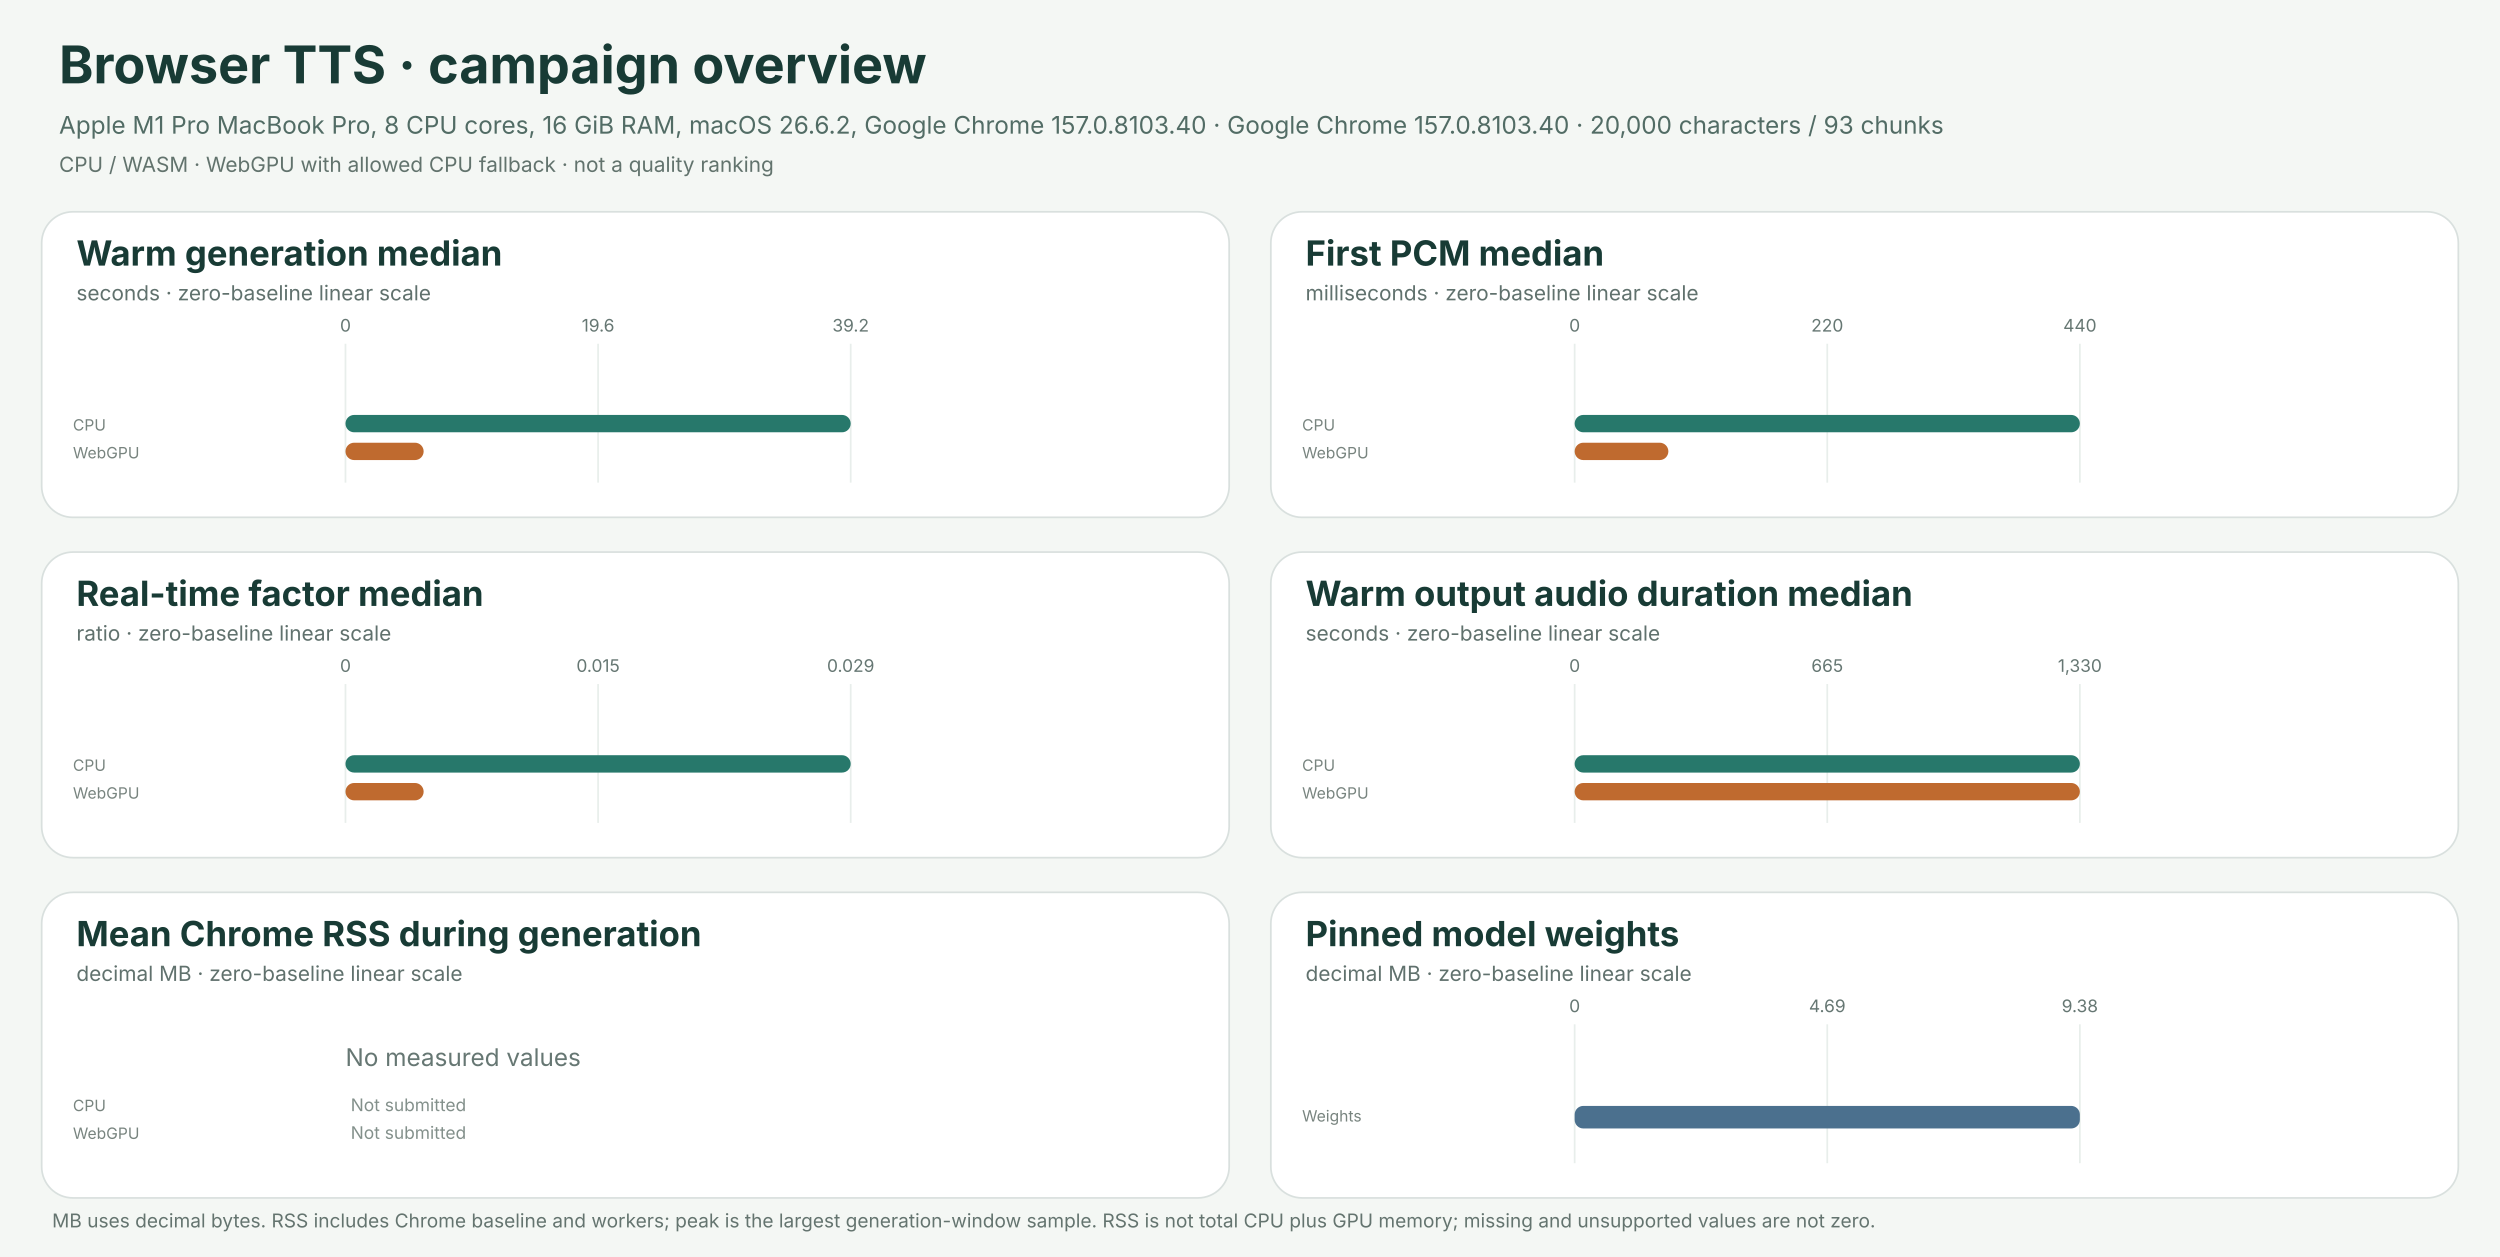
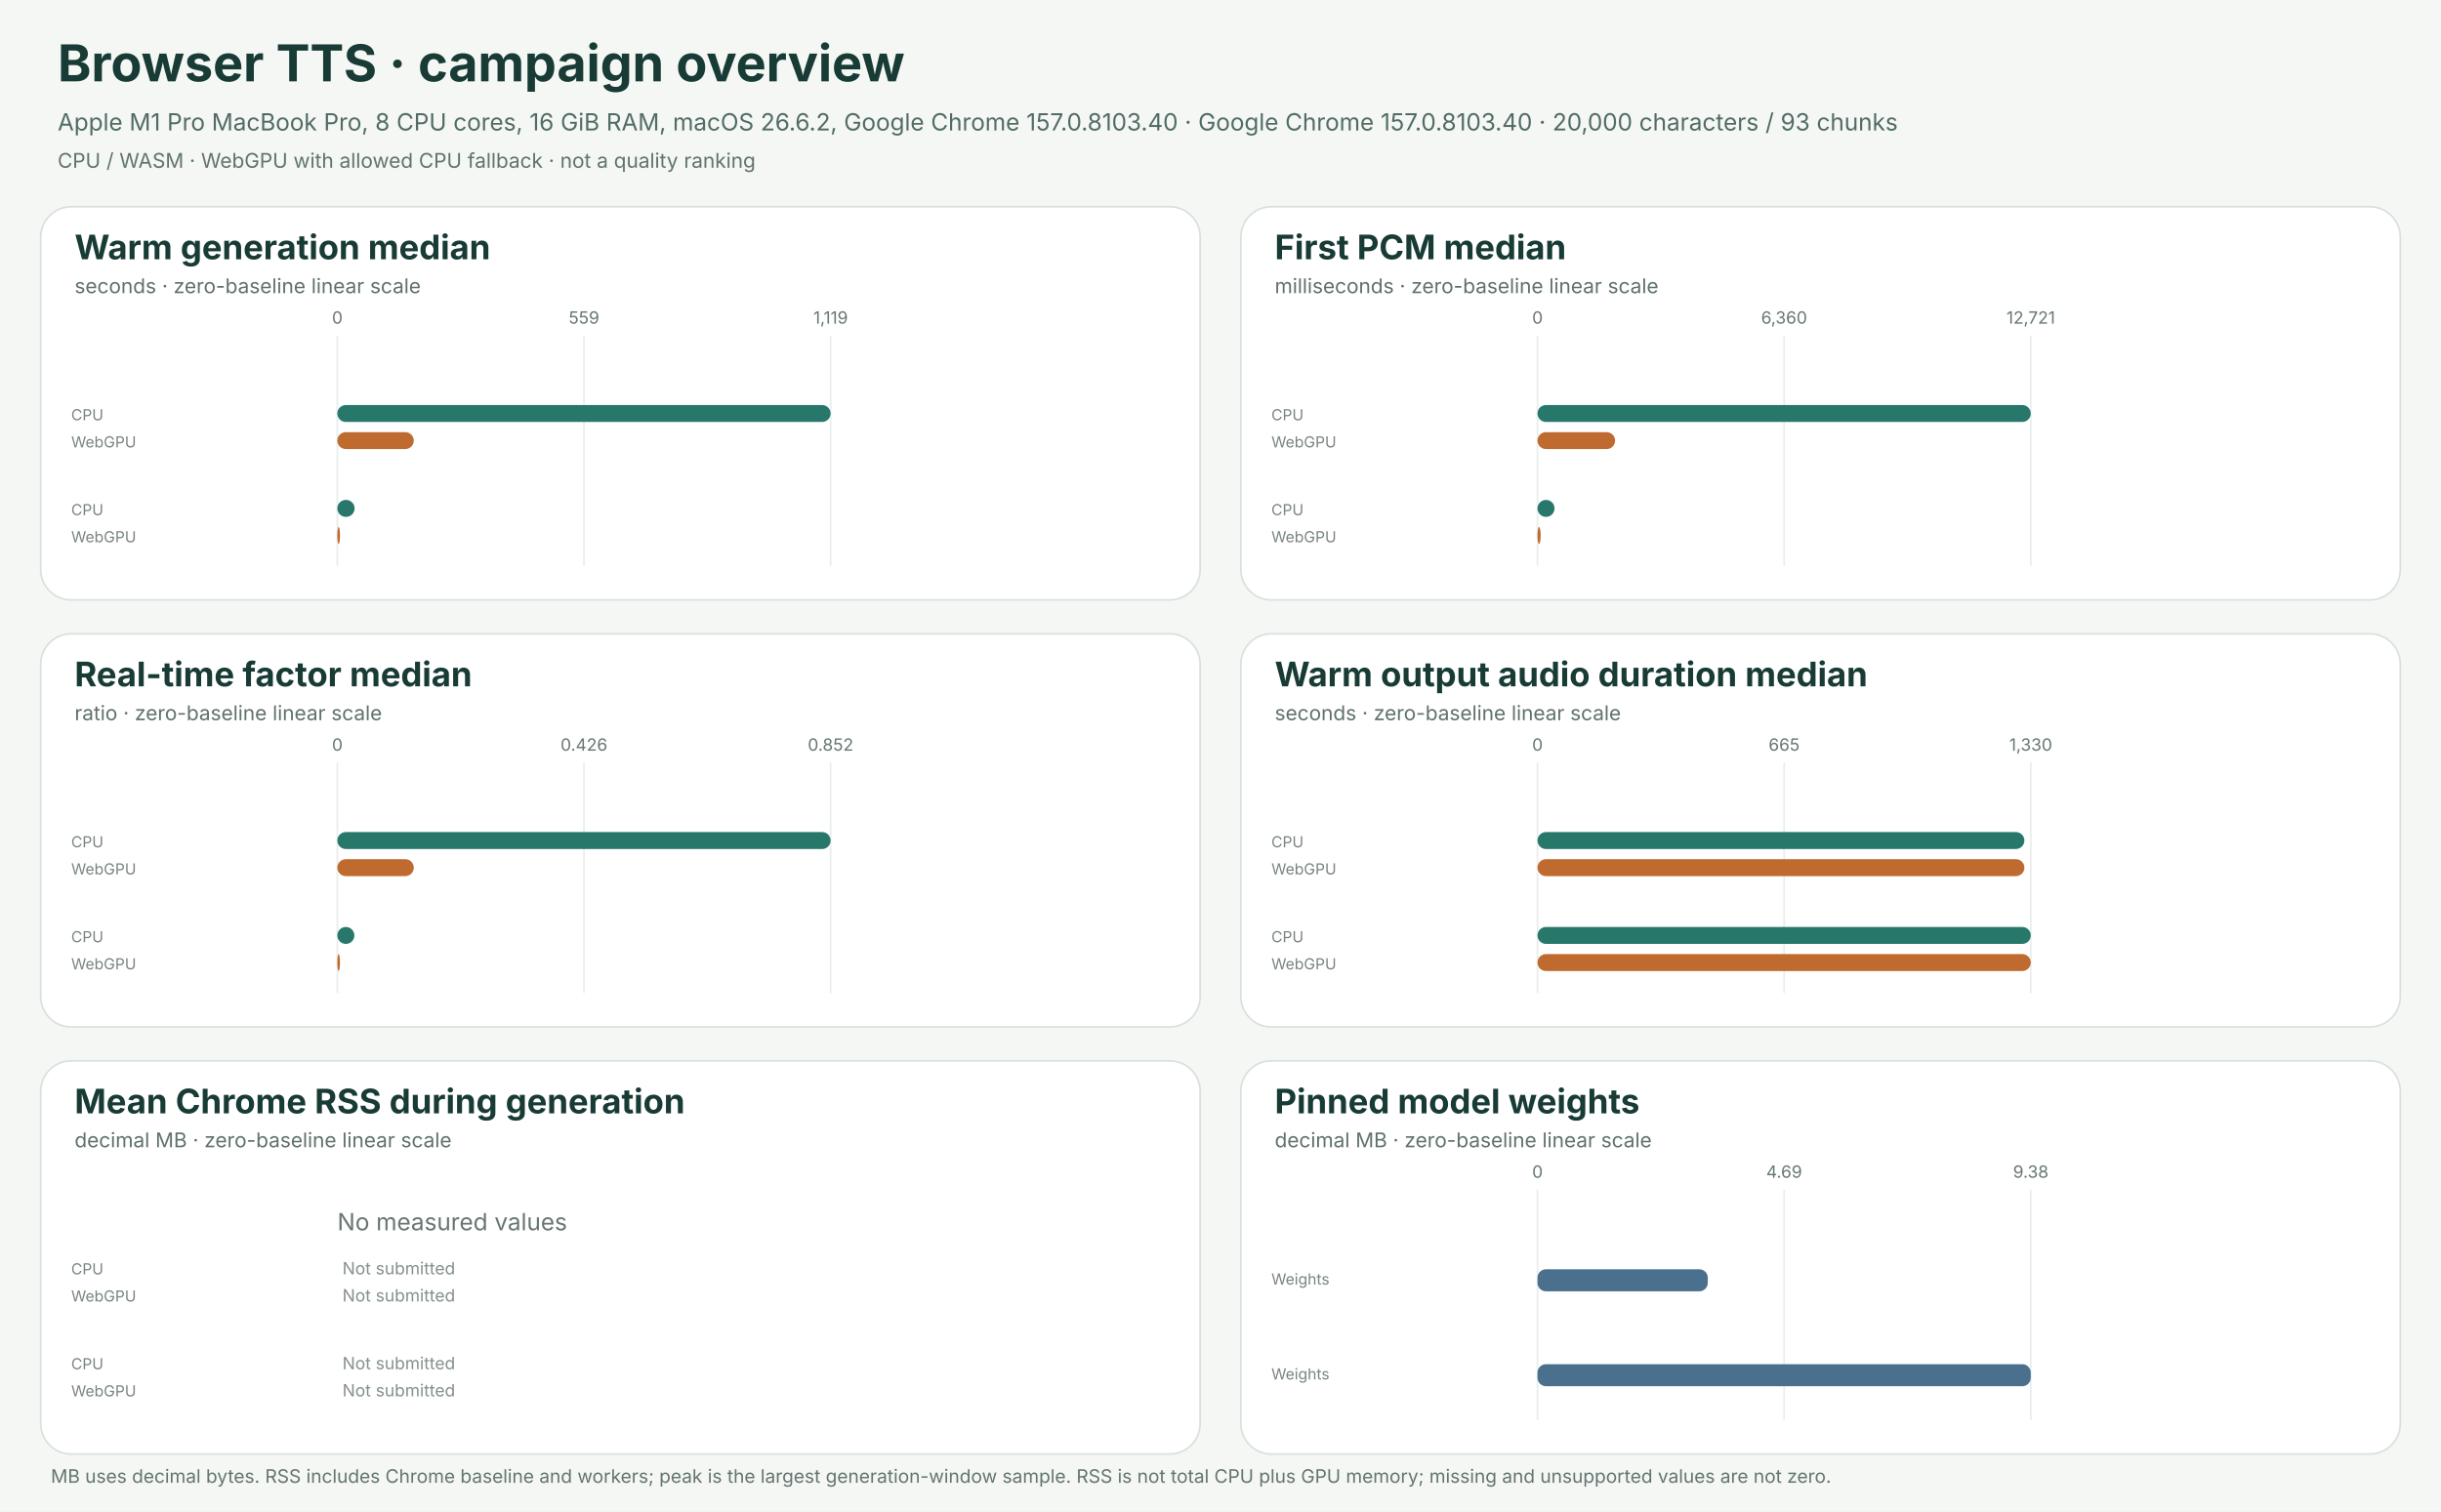
- <svg xmlns="http://www.w3.org/2000/svg" width="1440" height="724" viewBox="0 0 1440 724" role="img" aria-labelledby="campaign-title campaign-desc">
+ <svg xmlns="http://www.w3.org/2000/svg" width="1440" height="892" viewBox="0 0 1440 892" role="img" aria-labelledby="campaign-title campaign-desc">
  <rect width="100%" height="100%" fill="#f4f7f4" />
  <g font-family="system-ui,-apple-system,BlinkMacSystemFont,Segoe UI,sans-serif" fill="#183b35">
    <text x="34" y="48" font-size="30" font-weight="750">Browser TTS · campaign overview</text>
    <text x="34" y="77" font-size="14" fill="#526c65">Apple M1 Pro MacBook Pro, 8 CPU cores, 16 GiB RAM, macOS 26.6.2, Google Chrome 157.0.8103.40 · Google Chrome 157.0.8103.40 · 20,000 characters / 93 chunks</text>
    <text x="34" y="99" font-size="12" fill="#62736d">CPU / WASM · WebGPU with allowed CPU fallback · not a quality ranking</text>
    <g>
-       <rect x="24" y="122" width="684" height="176" rx="18" fill="#ffffff" stroke="#d9e0de" />
+       <rect x="24" y="122" width="684" height="232" rx="18" fill="#ffffff" stroke="#d9e0de" />
      <text x="44" y="153" font-size="20" font-weight="700" fill="#183b35">Warm generation median</text>
      <text x="44" y="173" font-size="12" fill="#60716d">seconds · zero-baseline linear scale</text>
-       <path d="M199 198V278" stroke="#e8eeeb" />
+       <path d="M199 198V334" stroke="#e8eeeb" />
      <text x="199" y="191" text-anchor="middle" font-size="10" fill="#667773">0</text>
-       <path d="M344.5 198V278" stroke="#e8eeeb" />
-       <text x="344.5" y="191" text-anchor="middle" font-size="10" fill="#667773">19.6</text>
-       <path d="M490 198V278" stroke="#e8eeeb" />
-       <text x="490" y="191" text-anchor="middle" font-size="10" fill="#667773">39.2</text>
+       <path d="M344.5 198V334" stroke="#e8eeeb" />
+       <text x="344.5" y="191" text-anchor="middle" font-size="10" fill="#667773">559</text>
+       <path d="M490 198V334" stroke="#e8eeeb" />
+       <text x="490" y="191" text-anchor="middle" font-size="10" fill="#667773">1,119</text>
      <text x="42" y="232" font-size="12" font-weight="600" fill="#243f39" />
      <text x="42" y="248" font-size="9" fill="#78847f">CPU</text>
      <rect x="199" y="239" width="291.00" height="10" rx="5" fill="#27786b" />
      <text x="498" y="248" font-size="10" fill="#263d37" />
      <text x="42" y="264" font-size="9" fill="#78847f">WebGPU</text>
-       <rect x="199" y="255" width="45.02" height="10" rx="5" fill="#bf6a2f" />
+       <rect x="199" y="255" width="45.10" height="10" rx="5" fill="#bf6a2f" />
      <text x="498" y="264" font-size="10" fill="#263d37" />
+       <text x="42" y="288" font-size="12" font-weight="600" fill="#243f39" />
+       <text x="42" y="304" font-size="9" fill="#78847f">CPU</text>
+       <rect x="199" y="295" width="10.19" height="10" rx="5" fill="#27786b" />
+       <text x="498" y="304" font-size="10" fill="#263d37" />
+       <text x="42" y="320" font-size="9" fill="#78847f">WebGPU</text>
+       <rect x="199" y="311" width="1.58" height="10" rx="5" fill="#bf6a2f" />
+       <text x="498" y="320" font-size="10" fill="#263d37" />
    </g>
    <g>
-       <rect x="732" y="122" width="684" height="176" rx="18" fill="#ffffff" stroke="#d9e0de" />
+       <rect x="732" y="122" width="684" height="232" rx="18" fill="#ffffff" stroke="#d9e0de" />
      <text x="752" y="153" font-size="20" font-weight="700" fill="#183b35">First PCM median</text>
      <text x="752" y="173" font-size="12" fill="#60716d">milliseconds · zero-baseline linear scale</text>
-       <path d="M907 198V278" stroke="#e8eeeb" />
+       <path d="M907 198V334" stroke="#e8eeeb" />
      <text x="907" y="191" text-anchor="middle" font-size="10" fill="#667773">0</text>
-       <path d="M1052.5 198V278" stroke="#e8eeeb" />
-       <text x="1052.5" y="191" text-anchor="middle" font-size="10" fill="#667773">220</text>
-       <path d="M1198 198V278" stroke="#e8eeeb" />
-       <text x="1198" y="191" text-anchor="middle" font-size="10" fill="#667773">440</text>
+       <path d="M1052.5 198V334" stroke="#e8eeeb" />
+       <text x="1052.5" y="191" text-anchor="middle" font-size="10" fill="#667773">6,360</text>
+       <path d="M1198 198V334" stroke="#e8eeeb" />
+       <text x="1198" y="191" text-anchor="middle" font-size="10" fill="#667773">12,721</text>
      <text x="750" y="232" font-size="12" font-weight="600" fill="#243f39" />
      <text x="750" y="248" font-size="9" fill="#78847f">CPU</text>
      <rect x="907" y="239" width="291.00" height="10" rx="5" fill="#27786b" />
      <text x="1206" y="248" font-size="10" fill="#263d37" />
      <text x="750" y="264" font-size="9" fill="#78847f">WebGPU</text>
-       <rect x="907" y="255" width="53.98" height="10" rx="5" fill="#bf6a2f" />
+       <rect x="907" y="255" width="45.78" height="10" rx="5" fill="#bf6a2f" />
      <text x="1206" y="264" font-size="10" fill="#263d37" />
+       <text x="750" y="288" font-size="12" font-weight="600" fill="#243f39" />
+       <text x="750" y="304" font-size="9" fill="#78847f">CPU</text>
+       <rect x="907" y="295" width="10.06" height="10" rx="5" fill="#27786b" />
+       <text x="1206" y="304" font-size="10" fill="#263d37" />
+       <text x="750" y="320" font-size="9" fill="#78847f">WebGPU</text>
+       <rect x="907" y="311" width="1.87" height="10" rx="5" fill="#bf6a2f" />
+       <text x="1206" y="320" font-size="10" fill="#263d37" />
    </g>
    <g>
-       <rect x="24" y="318" width="684" height="176" rx="18" fill="#ffffff" stroke="#d9e0de" />
-       <text x="44" y="349" font-size="20" font-weight="700" fill="#183b35">Real-time factor median</text>
-       <text x="44" y="369" font-size="12" fill="#60716d">ratio · zero-baseline linear scale</text>
-       <path d="M199 394V474" stroke="#e8eeeb" />
-       <text x="199" y="387" text-anchor="middle" font-size="10" fill="#667773">0</text>
-       <path d="M344.5 394V474" stroke="#e8eeeb" />
-       <text x="344.5" y="387" text-anchor="middle" font-size="10" fill="#667773">0.015</text>
-       <path d="M490 394V474" stroke="#e8eeeb" />
-       <text x="490" y="387" text-anchor="middle" font-size="10" fill="#667773">0.029</text>
-       <text x="42" y="428" font-size="12" font-weight="600" fill="#243f39" />
-       <text x="42" y="444" font-size="9" fill="#78847f">CPU</text>
-       <rect x="199" y="435" width="291.00" height="10" rx="5" fill="#27786b" />
-       <text x="498" y="444" font-size="10" fill="#263d37" />
-       <text x="42" y="460" font-size="9" fill="#78847f">WebGPU</text>
-       <rect x="199" y="451" width="45.02" height="10" rx="5" fill="#bf6a2f" />
-       <text x="498" y="460" font-size="10" fill="#263d37" />
+       <rect x="24" y="374" width="684" height="232" rx="18" fill="#ffffff" stroke="#d9e0de" />
+       <text x="44" y="405" font-size="20" font-weight="700" fill="#183b35">Real-time factor median</text>
+       <text x="44" y="425" font-size="12" fill="#60716d">ratio · zero-baseline linear scale</text>
+       <path d="M199 450V586" stroke="#e8eeeb" />
+       <text x="199" y="443" text-anchor="middle" font-size="10" fill="#667773">0</text>
+       <path d="M344.5 450V586" stroke="#e8eeeb" />
+       <text x="344.5" y="443" text-anchor="middle" font-size="10" fill="#667773">0.426</text>
+       <path d="M490 450V586" stroke="#e8eeeb" />
+       <text x="490" y="443" text-anchor="middle" font-size="10" fill="#667773">0.852</text>
+       <text x="42" y="484" font-size="12" font-weight="600" fill="#243f39" />
+       <text x="42" y="500" font-size="9" fill="#78847f">CPU</text>
+       <rect x="199" y="491" width="291.00" height="10" rx="5" fill="#27786b" />
+       <text x="498" y="500" font-size="10" fill="#263d37" />
+       <text x="42" y="516" font-size="9" fill="#78847f">WebGPU</text>
+       <rect x="199" y="507" width="45.10" height="10" rx="5" fill="#bf6a2f" />
+       <text x="498" y="516" font-size="10" fill="#263d37" />
+       <text x="42" y="540" font-size="12" font-weight="600" fill="#243f39" />
+       <text x="42" y="556" font-size="9" fill="#78847f">CPU</text>
+       <rect x="199" y="547" width="10.05" height="10" rx="5" fill="#27786b" />
+       <text x="498" y="556" font-size="10" fill="#263d37" />
+       <text x="42" y="572" font-size="9" fill="#78847f">WebGPU</text>
+       <rect x="199" y="563" width="1.56" height="10" rx="5" fill="#bf6a2f" />
+       <text x="498" y="572" font-size="10" fill="#263d37" />
    </g>
    <g>
-       <rect x="732" y="318" width="684" height="176" rx="18" fill="#ffffff" stroke="#d9e0de" />
-       <text x="752" y="349" font-size="20" font-weight="700" fill="#183b35">Warm output audio duration median</text>
-       <text x="752" y="369" font-size="12" fill="#60716d">seconds · zero-baseline linear scale</text>
-       <path d="M907 394V474" stroke="#e8eeeb" />
-       <text x="907" y="387" text-anchor="middle" font-size="10" fill="#667773">0</text>
-       <path d="M1052.5 394V474" stroke="#e8eeeb" />
-       <text x="1052.5" y="387" text-anchor="middle" font-size="10" fill="#667773">665</text>
-       <path d="M1198 394V474" stroke="#e8eeeb" />
-       <text x="1198" y="387" text-anchor="middle" font-size="10" fill="#667773">1,330</text>
-       <text x="750" y="428" font-size="12" font-weight="600" fill="#243f39" />
-       <text x="750" y="444" font-size="9" fill="#78847f">CPU</text>
-       <rect x="907" y="435" width="291.00" height="10" rx="5" fill="#27786b" />
-       <text x="1206" y="444" font-size="10" fill="#263d37" />
-       <text x="750" y="460" font-size="9" fill="#78847f">WebGPU</text>
-       <rect x="907" y="451" width="291.00" height="10" rx="5" fill="#bf6a2f" />
-       <text x="1206" y="460" font-size="10" fill="#263d37" />
+       <rect x="732" y="374" width="684" height="232" rx="18" fill="#ffffff" stroke="#d9e0de" />
+       <text x="752" y="405" font-size="20" font-weight="700" fill="#183b35">Warm output audio duration median</text>
+       <text x="752" y="425" font-size="12" fill="#60716d">seconds · zero-baseline linear scale</text>
+       <path d="M907 450V586" stroke="#e8eeeb" />
+       <text x="907" y="443" text-anchor="middle" font-size="10" fill="#667773">0</text>
+       <path d="M1052.5 450V586" stroke="#e8eeeb" />
+       <text x="1052.5" y="443" text-anchor="middle" font-size="10" fill="#667773">665</text>
+       <path d="M1198 450V586" stroke="#e8eeeb" />
+       <text x="1198" y="443" text-anchor="middle" font-size="10" fill="#667773">1,330</text>
+       <text x="750" y="484" font-size="12" font-weight="600" fill="#243f39" />
+       <text x="750" y="500" font-size="9" fill="#78847f">CPU</text>
+       <rect x="907" y="491" width="287.24" height="10" rx="5" fill="#27786b" />
+       <text x="1206" y="500" font-size="10" fill="#263d37" />
+       <text x="750" y="516" font-size="9" fill="#78847f">WebGPU</text>
+       <rect x="907" y="507" width="287.24" height="10" rx="5" fill="#bf6a2f" />
+       <text x="1206" y="516" font-size="10" fill="#263d37" />
+       <text x="750" y="540" font-size="12" font-weight="600" fill="#243f39" />
+       <text x="750" y="556" font-size="9" fill="#78847f">CPU</text>
+       <rect x="907" y="547" width="291.00" height="10" rx="5" fill="#27786b" />
+       <text x="1206" y="556" font-size="10" fill="#263d37" />
+       <text x="750" y="572" font-size="9" fill="#78847f">WebGPU</text>
+       <rect x="907" y="563" width="291.00" height="10" rx="5" fill="#bf6a2f" />
+       <text x="1206" y="572" font-size="10" fill="#263d37" />
    </g>
    <g>
-       <rect x="24" y="514" width="684" height="176" rx="18" fill="#ffffff" stroke="#d9e0de" />
-       <text x="44" y="545" font-size="20" font-weight="700" fill="#183b35">Mean Chrome RSS during generation</text>
-       <text x="44" y="565" font-size="12" fill="#60716d">decimal MB · zero-baseline linear scale</text>
-       <text x="199" y="614" font-size="14" fill="#667773">No measured values</text>
-       <text x="42" y="624" font-size="12" font-weight="600" fill="#243f39" />
-       <text x="42" y="640" font-size="9" fill="#78847f">CPU</text>
-       <text x="202" y="640" font-size="10" fill="#83908b">Not submitted</text>
-       <text x="42" y="656" font-size="9" fill="#78847f">WebGPU</text>
-       <text x="202" y="656" font-size="10" fill="#83908b">Not submitted</text>
+       <rect x="24" y="626" width="684" height="232" rx="18" fill="#ffffff" stroke="#d9e0de" />
+       <text x="44" y="657" font-size="20" font-weight="700" fill="#183b35">Mean Chrome RSS during generation</text>
+       <text x="44" y="677" font-size="12" fill="#60716d">decimal MB · zero-baseline linear scale</text>
+       <text x="199" y="726" font-size="14" fill="#667773">No measured values</text>
+       <text x="42" y="736" font-size="12" font-weight="600" fill="#243f39" />
+       <text x="42" y="752" font-size="9" fill="#78847f">CPU</text>
+       <text x="202" y="752" font-size="10" fill="#83908b">Not submitted</text>
+       <text x="42" y="768" font-size="9" fill="#78847f">WebGPU</text>
+       <text x="202" y="768" font-size="10" fill="#83908b">Not submitted</text>
+       <text x="42" y="792" font-size="12" font-weight="600" fill="#243f39" />
+       <text x="42" y="808" font-size="9" fill="#78847f">CPU</text>
+       <text x="202" y="808" font-size="10" fill="#83908b">Not submitted</text>
+       <text x="42" y="824" font-size="9" fill="#78847f">WebGPU</text>
+       <text x="202" y="824" font-size="10" fill="#83908b">Not submitted</text>
    </g>
    <g>
-       <rect x="732" y="514" width="684" height="176" rx="18" fill="#ffffff" stroke="#d9e0de" />
-       <text x="752" y="545" font-size="20" font-weight="700" fill="#183b35">Pinned model weights</text>
-       <text x="752" y="565" font-size="12" fill="#60716d">decimal MB · zero-baseline linear scale</text>
-       <path d="M907 590V670" stroke="#e8eeeb" />
-       <text x="907" y="583" text-anchor="middle" font-size="10" fill="#667773">0</text>
-       <path d="M1052.5 590V670" stroke="#e8eeeb" />
-       <text x="1052.5" y="583" text-anchor="middle" font-size="10" fill="#667773">4.69</text>
-       <path d="M1198 590V670" stroke="#e8eeeb" />
-       <text x="1198" y="583" text-anchor="middle" font-size="10" fill="#667773">9.38</text>
-       <text x="750" y="624" font-size="12" font-weight="600" fill="#243f39" />
-       <text x="750" y="646" font-size="9" fill="#78847f">Weights</text>
-       <rect x="907" y="637" width="291.00" height="13" rx="5" fill="#4b708e" />
-       <text x="1206" y="646" font-size="10" fill="#263d37" />
+       <rect x="732" y="626" width="684" height="232" rx="18" fill="#ffffff" stroke="#d9e0de" />
+       <text x="752" y="657" font-size="20" font-weight="700" fill="#183b35">Pinned model weights</text>
+       <text x="752" y="677" font-size="12" fill="#60716d">decimal MB · zero-baseline linear scale</text>
+       <path d="M907 702V838" stroke="#e8eeeb" />
+       <text x="907" y="695" text-anchor="middle" font-size="10" fill="#667773">0</text>
+       <path d="M1052.5 702V838" stroke="#e8eeeb" />
+       <text x="1052.5" y="695" text-anchor="middle" font-size="10" fill="#667773">4.69</text>
+       <path d="M1198 702V838" stroke="#e8eeeb" />
+       <text x="1198" y="695" text-anchor="middle" font-size="10" fill="#667773">9.38</text>
+       <text x="750" y="736" font-size="12" font-weight="600" fill="#243f39" />
+       <text x="750" y="758" font-size="9" fill="#78847f">Weights</text>
+       <rect x="907" y="749" width="100.47" height="13" rx="5" fill="#4b708e" />
+       <text x="1206" y="758" font-size="10" fill="#263d37" />
+       <text x="750" y="792" font-size="12" font-weight="600" fill="#243f39" />
+       <text x="750" y="814" font-size="9" fill="#78847f">Weights</text>
+       <rect x="907" y="805" width="291.00" height="13" rx="5" fill="#4b708e" />
+       <text x="1206" y="814" font-size="10" fill="#263d37" />
    </g>
-     <text x="30" y="707" font-size="11" fill="#64746f">MB uses decimal bytes. RSS includes Chrome baseline and workers; peak is the largest generation-window sample. RSS is not total CPU plus GPU memory; missing and unsupported values are not zero.</text>
+     <text x="30" y="875" font-size="11" fill="#64746f">MB uses decimal bytes. RSS includes Chrome baseline and workers; peak is the largest generation-window sample. RSS is not total CPU plus GPU memory; missing and unsupported values are not zero.</text>
  </g>
</svg>
